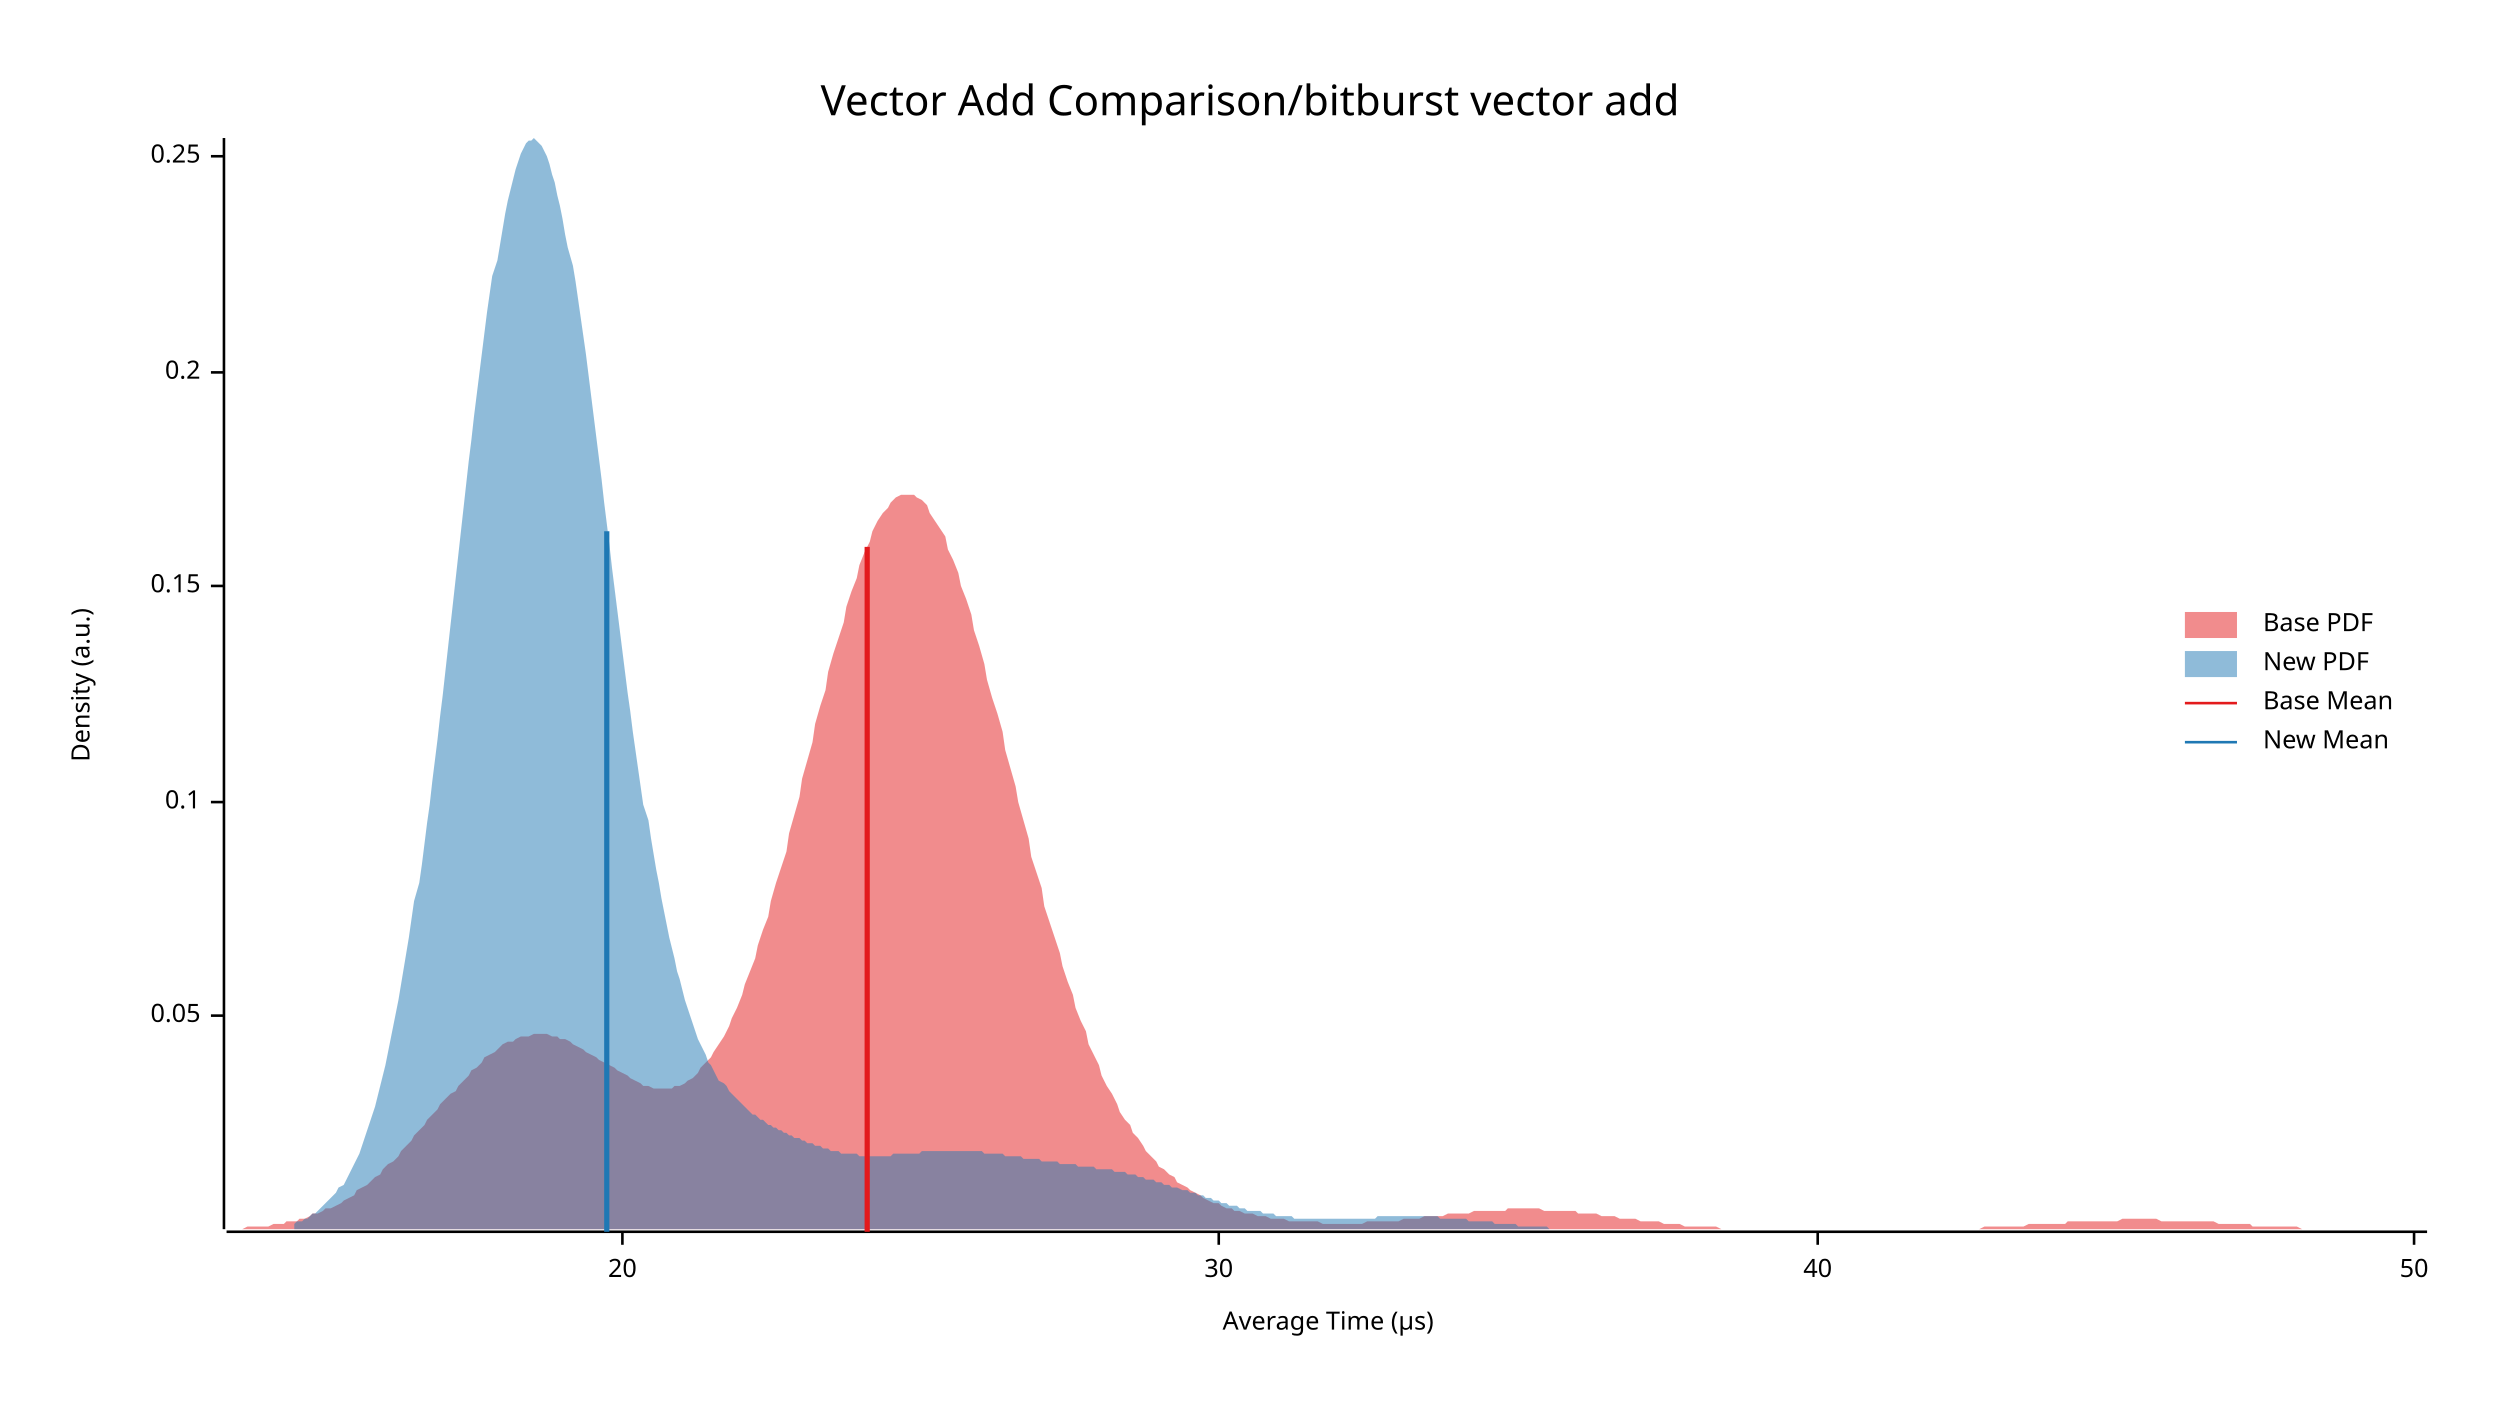
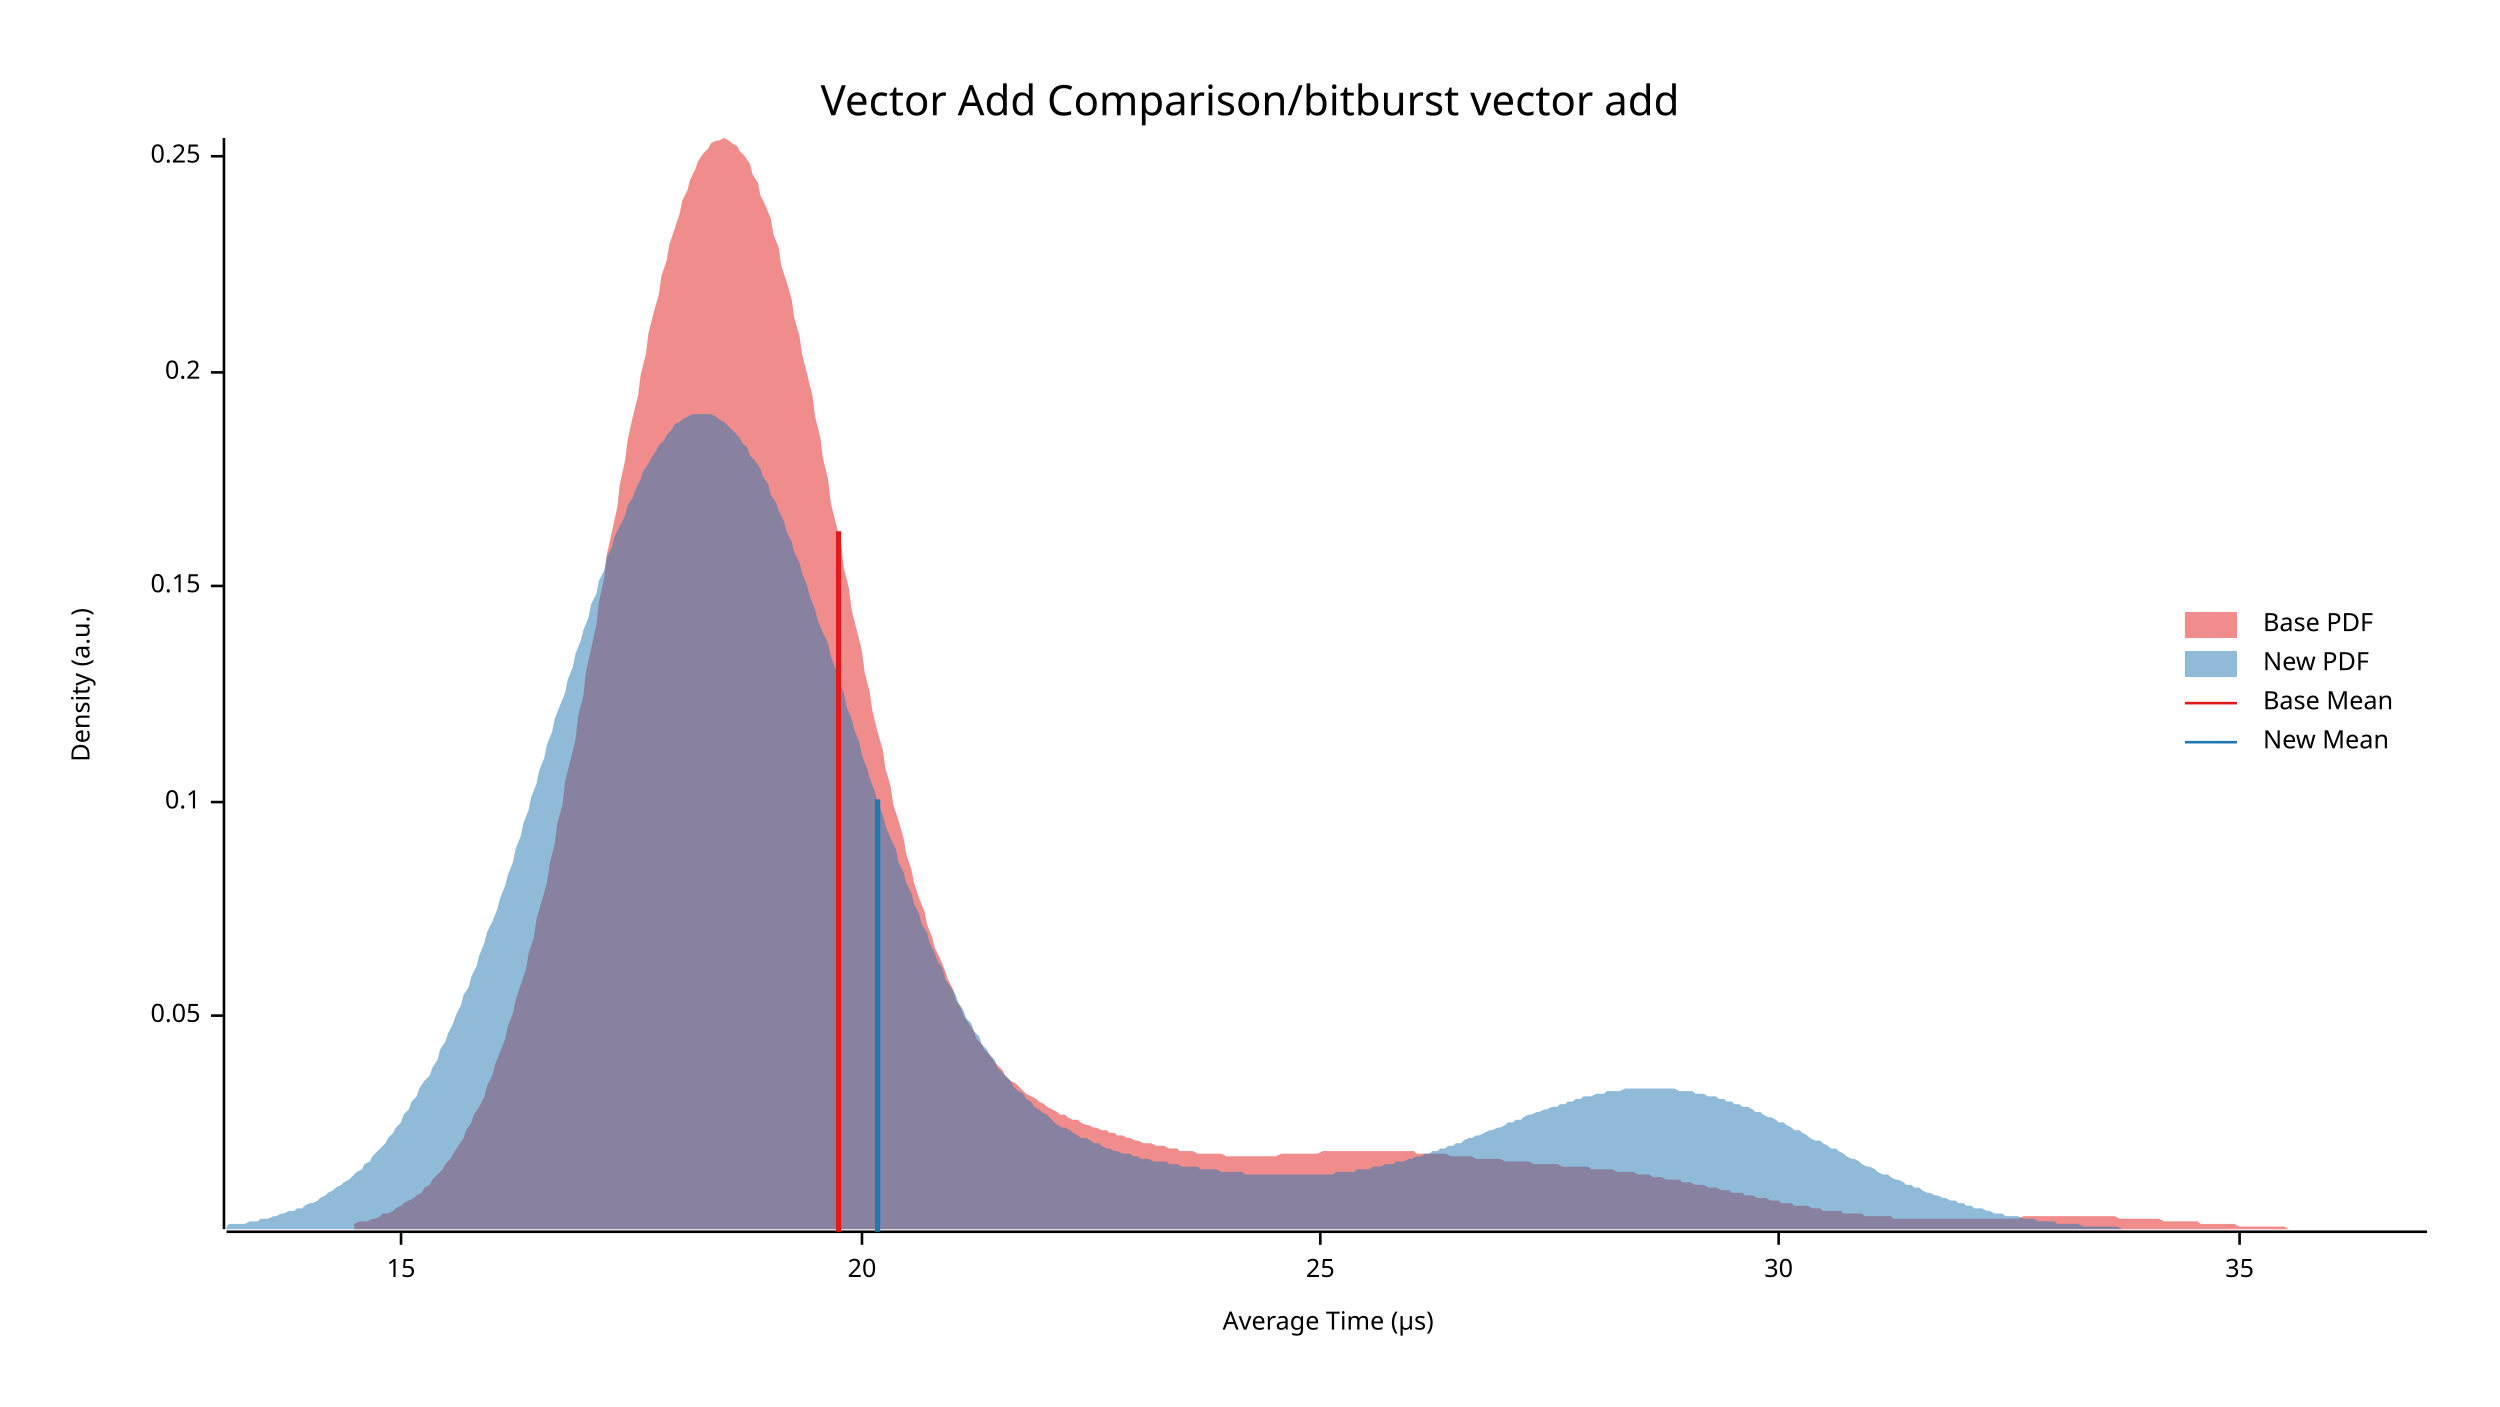
<svg xmlns="http://www.w3.org/2000/svg" width="960" height="540" viewBox="0 0 960 540">
  <text x="480" y="32" dy="0.76em" text-anchor="middle" font-family="sans-serif" font-size="16.129" opacity="1" fill="#000000">
Vector Add Comparison/bitburst vector add
</text>
  <text x="27" y="263" dy="0.76em" text-anchor="middle" font-family="sans-serif" font-size="9.677" opacity="1" fill="#000000" transform="rotate(270, 27, 263)">
Density (a.u.)
</text>
  <text x="510" y="513" dy="-0.5ex" text-anchor="middle" font-family="sans-serif" font-size="9.677" opacity="1" fill="#000000">
Average Time (µs)
</text>
  <polyline fill="none" opacity="1" stroke="#000000" stroke-width="1" points="86,53 86,472 " />
  <text x="77" y="390" dy="0.5ex" text-anchor="end" font-family="sans-serif" font-size="9.677" opacity="1" fill="#000000">
0.05
</text>
  <polyline fill="none" opacity="1" stroke="#000000" stroke-width="1" points="81,390 86,390 " />
  <text x="77" y="308" dy="0.5ex" text-anchor="end" font-family="sans-serif" font-size="9.677" opacity="1" fill="#000000">
0.1
</text>
  <polyline fill="none" opacity="1" stroke="#000000" stroke-width="1" points="81,308 86,308 " />
  <text x="77" y="225" dy="0.5ex" text-anchor="end" font-family="sans-serif" font-size="9.677" opacity="1" fill="#000000">
0.15
</text>
  <polyline fill="none" opacity="1" stroke="#000000" stroke-width="1" points="81,225 86,225 " />
  <text x="77" y="143" dy="0.5ex" text-anchor="end" font-family="sans-serif" font-size="9.677" opacity="1" fill="#000000">
0.2
</text>
  <polyline fill="none" opacity="1" stroke="#000000" stroke-width="1" points="81,143 86,143 " />
  <text x="77" y="60" dy="0.5ex" text-anchor="end" font-family="sans-serif" font-size="9.677" opacity="1" fill="#000000">
0.25
</text>
  <polyline fill="none" opacity="1" stroke="#000000" stroke-width="1" points="81,60 86,60 " />
  <polyline fill="none" opacity="1" stroke="#000000" stroke-width="1" points="87,473 932,473 " />
-   <text x="239" y="483" dy="0.76em" text-anchor="middle" font-family="sans-serif" font-size="9.677" opacity="1" fill="#000000">
+   <text x="154" y="483" dy="0.76em" text-anchor="middle" font-family="sans-serif" font-size="9.677" opacity="1" fill="#000000">
+ 15
+ </text>
+   <polyline fill="none" opacity="1" stroke="#000000" stroke-width="1" points="154,473 154,478 " />
+   <text x="331" y="483" dy="0.76em" text-anchor="middle" font-family="sans-serif" font-size="9.677" opacity="1" fill="#000000">
20
</text>
-   <polyline fill="none" opacity="1" stroke="#000000" stroke-width="1" points="239,473 239,478 " />
-   <text x="468" y="483" dy="0.76em" text-anchor="middle" font-family="sans-serif" font-size="9.677" opacity="1" fill="#000000">
+   <polyline fill="none" opacity="1" stroke="#000000" stroke-width="1" points="331,473 331,478 " />
+   <text x="507" y="483" dy="0.76em" text-anchor="middle" font-family="sans-serif" font-size="9.677" opacity="1" fill="#000000">
+ 25
+ </text>
+   <polyline fill="none" opacity="1" stroke="#000000" stroke-width="1" points="507,473 507,478 " />
+   <text x="683" y="483" dy="0.76em" text-anchor="middle" font-family="sans-serif" font-size="9.677" opacity="1" fill="#000000">
30
</text>
-   <polyline fill="none" opacity="1" stroke="#000000" stroke-width="1" points="468,473 468,478 " />
-   <text x="698" y="483" dy="0.76em" text-anchor="middle" font-family="sans-serif" font-size="9.677" opacity="1" fill="#000000">
- 40
+   <polyline fill="none" opacity="1" stroke="#000000" stroke-width="1" points="683,473 683,478 " />
+   <text x="860" y="483" dy="0.76em" text-anchor="middle" font-family="sans-serif" font-size="9.677" opacity="1" fill="#000000">
+ 35
</text>
-   <polyline fill="none" opacity="1" stroke="#000000" stroke-width="1" points="698,473 698,478 " />
-   <text x="927" y="483" dy="0.76em" text-anchor="middle" font-family="sans-serif" font-size="9.677" opacity="1" fill="#000000">
- 50
- </text>
-   <polyline fill="none" opacity="1" stroke="#000000" stroke-width="1" points="927,473 927,478 " />
-   <polygon opacity="0.5" fill="#E31A1C" points="87,472 88,472 90,472 92,472 93,472 95,471 97,471 98,471 100,471 102,471 103,471 105,470 107,470 109,470 110,469 112,469 114,469 115,468 117,468 119,467 120,466 122,466 124,465 125,464 127,464 129,463 131,462 132,461 134,460 136,459 137,457 139,456 141,455 142,454 144,452 146,451 147,449 149,447 151,446 153,444 154,442 156,440 158,438 159,436 161,434 163,432 164,430 166,428 168,426 169,424 171,422 173,420 175,419 176,417 178,415 180,413 181,411 183,410 185,408 186,406 188,405 190,404 191,403 193,401 195,400 197,400 198,399 200,398 202,398 203,398 205,397 207,397 208,397 210,397 212,398 214,398 215,399 217,399 219,400 220,401 222,402 224,403 225,404 227,405 229,406 230,407 232,408 234,409 236,410 237,411 239,412 241,413 242,414 244,415 246,416 247,417 249,417 251,418 252,418 254,418 256,418 258,418 259,417 261,417 263,416 264,415 266,414 268,412 269,410 271,408 273,406 274,404 276,401 278,398 280,394 281,391 283,387 285,382 286,378 288,373 290,368 291,363 293,357 295,352 296,346 298,339 300,333 302,327 303,320 305,313 307,306 308,299 310,292 312,285 313,278 315,271 317,265 318,258 320,251 322,245 324,239 325,233 327,227 329,222 330,217 332,212 334,208 335,204 337,200 339,197 341,195 342,193 344,191 346,190 347,190 349,190 351,190 352,191 354,192 356,194 357,197 359,200 361,203 363,206 364,211 366,215 368,220 369,225 371,230 373,236 374,242 376,248 378,255 379,261 381,268 383,274 385,281 386,288 388,295 390,302 391,308 393,315 395,322 396,329 398,335 400,341 401,348 403,354 405,360 407,366 408,371 410,377 412,382 413,387 415,392 417,396 418,401 420,405 422,409 423,413 425,417 427,420 429,424 430,427 432,430 434,432 435,435 437,437 439,440 440,442 442,444 444,446 445,448 447,449 449,451 451,452 452,454 454,455 456,456 457,457 459,458 461,459 462,460 464,461 466,462 468,462 469,463 471,464 473,464 474,465 476,465 478,466 479,466 481,466 483,467 484,467 486,467 488,468 490,468 491,468 493,468 495,469 496,469 498,469 500,469 501,469 503,469 505,469 506,469 508,470 510,470 512,470 513,470 515,470 517,470 518,470 520,470 522,470 523,470 525,469 527,469 528,469 530,469 532,469 534,469 535,469 537,469 539,468 540,468 542,468 544,468 545,468 547,467 549,467 550,467 552,467 554,467 556,466 557,466 559,466 561,466 562,466 564,466 566,465 567,465 569,465 571,465 573,465 574,465 576,465 578,465 579,464 581,464 583,464 584,464 586,464 588,464 589,464 591,464 593,465 595,465 596,465 598,465 600,465 601,465 603,465 605,465 606,466 608,466 610,466 611,466 613,466 615,467 617,467 618,467 620,467 622,468 623,468 625,468 627,468 628,468 630,469 632,469 633,469 635,469 637,469 639,470 640,470 642,470 644,470 645,470 647,471 649,471 650,471 652,471 654,471 655,471 657,471 659,471 661,472 662,472 664,472 666,472 667,472 669,472 671,472 672,472 674,472 676,472 677,472 679,472 681,472 683,472 684,472 686,472 688,472 689,472 691,472 693,472 694,472 696,472 698,472 700,472 701,472 703,472 705,472 706,472 708,472 710,472 711,472 713,472 715,472 716,472 718,472 720,472 722,472 723,472 725,472 727,472 728,472 730,472 732,472 733,472 735,472 737,472 738,472 740,472 742,472 744,472 745,472 747,472 749,472 750,472 752,472 754,472 755,472 757,472 759,472 760,472 762,471 764,471 766,471 767,471 769,471 771,471 772,471 774,471 776,471 777,471 779,470 781,470 782,470 784,470 786,470 788,470 789,470 791,470 793,470 794,469 796,469 798,469 799,469 801,469 803,469 804,469 806,469 808,469 810,469 811,469 813,469 815,468 816,468 818,468 820,468 821,468 823,468 825,468 827,468 828,468 830,469 832,469 833,469 835,469 837,469 838,469 840,469 842,469 843,469 845,469 847,469 849,469 850,469 852,470 854,470 855,470 857,470 859,470 860,470 862,470 864,470 865,471 867,471 869,471 871,471 872,471 874,471 876,471 877,471 879,471 881,471 882,471 884,472 886,472 887,472 889,472 891,472 893,472 894,472 896,472 898,472 899,472 901,472 903,472 904,472 906,472 908,472 909,472 911,472 913,472 915,472 916,472 918,472 920,472 921,472 923,472 925,472 926,472 928,472 930,472 932,472 932,472 87,472 " />
-   <polygon opacity="0.5" fill="#1F78B4" points="113,470 114,469 115,469 116,469 117,468 118,468 119,467 120,466 121,466 122,465 123,464 124,463 125,462 126,461 127,460 128,459 129,458 130,456 132,455 133,453 134,451 135,449 136,447 137,445 138,443 139,440 140,437 141,434 142,431 143,428 144,425 145,421 146,417 147,413 148,409 149,404 150,399 151,394 152,389 153,384 154,378 155,372 156,366 157,360 158,353 159,346 161,339 162,332 163,324 164,316 165,309 166,300 167,292 168,284 169,275 170,267 171,258 172,249 173,240 174,231 175,222 176,213 177,204 178,195 179,186 180,177 181,169 182,160 183,152 184,144 185,136 186,128 187,120 188,113 189,106 191,100 192,94 193,88 194,82 195,77 196,73 197,69 198,65 199,62 200,59 201,57 202,55 203,54 204,54 205,53 206,54 207,55 208,56 209,58 210,60 211,63 212,67 213,70 214,75 215,79 216,84 217,90 218,95 220,102 221,108 222,115 223,122 224,129 225,136 226,144 227,152 228,160 229,168 230,176 231,184 232,193 233,201 234,209 235,218 236,226 237,234 238,242 239,250 240,258 241,266 242,273 243,281 244,288 245,295 246,302 247,309 249,315 250,322 251,328 252,334 253,339 254,345 255,350 256,355 257,360 258,364 259,368 260,373 261,376 262,380 263,384 264,387 265,390 266,393 267,396 268,399 269,401 270,403 271,405 272,408 273,409 274,411 275,413 276,415 278,416 279,417 280,419 281,420 282,421 283,422 284,423 285,424 286,425 287,426 288,427 289,428 290,428 291,429 292,430 293,430 294,431 295,432 296,432 297,433 298,433 299,434 300,434 301,435 302,435 303,436 304,436 305,437 307,437 308,438 309,438 310,439 311,439 312,439 313,440 314,440 315,440 316,441 317,441 318,441 319,442 320,442 321,442 322,442 323,443 324,443 325,443 326,443 327,443 328,443 329,443 330,444 331,444 332,444 333,444 334,444 335,444 337,444 338,444 339,444 340,444 341,444 342,444 343,443 344,443 345,443 346,443 347,443 348,443 349,443 350,443 351,443 352,443 353,443 354,442 355,442 356,442 357,442 358,442 359,442 360,442 361,442 362,442 363,442 364,442 366,442 367,442 368,442 369,442 370,442 371,442 372,442 373,442 374,442 375,442 376,442 377,442 378,443 379,443 380,443 381,443 382,443 383,443 384,443 385,443 386,444 387,444 388,444 389,444 390,444 391,444 392,444 393,445 395,445 396,445 397,445 398,445 399,445 400,446 401,446 402,446 403,446 404,446 405,446 406,446 407,447 408,447 409,447 410,447 411,447 412,447 413,447 414,448 415,448 416,448 417,448 418,448 419,448 420,448 421,449 422,449 424,449 425,449 426,449 427,449 428,450 429,450 430,450 431,450 432,450 433,451 434,451 435,451 436,451 437,452 438,452 439,452 440,453 441,453 442,453 443,453 444,454 445,454 446,454 447,455 448,455 449,455 450,456 451,456 452,456 454,457 455,457 456,457 457,458 458,458 459,458 460,459 461,459 462,459 463,460 464,460 465,460 466,461 467,461 468,461 469,462 470,462 471,462 472,463 473,463 474,463 475,463 476,464 477,464 478,464 479,465 480,465 481,465 483,465 484,465 485,466 486,466 487,466 488,466 489,466 490,467 491,467 492,467 493,467 494,467 495,467 496,467 497,468 498,468 499,468 500,468 501,468 502,468 503,468 504,468 505,468 506,468 507,468 508,468 509,468 510,468 512,468 513,468 514,468 515,468 516,468 517,468 518,468 519,468 520,468 521,468 522,468 523,468 524,468 525,468 526,468 527,468 528,468 529,467 530,467 531,467 532,467 533,467 534,467 535,467 536,467 537,467 538,467 539,467 541,467 542,467 543,467 544,467 545,467 546,467 547,467 548,467 549,467 550,467 551,467 552,467 553,468 554,468 555,468 556,468 557,468 558,468 559,468 560,468 561,468 562,468 563,468 564,469 565,469 566,469 567,469 568,469 569,469 571,469 572,469 573,469 574,470 575,470 576,470 577,470 578,470 579,470 580,470 581,470 582,470 583,471 584,471 585,471 586,471 587,471 588,471 589,471 590,471 591,471 592,471 593,471 594,471 595,472 596,472 597,472 598,472 600,472 601,472 602,472 603,472 604,472 605,472 606,472 607,472 608,472 609,472 610,472 611,472 612,472 613,472 614,472 615,472 616,472 617,472 618,472 619,472 620,472 621,472 622,472 623,472 624,472 625,472 626,472 627,472 629,472 630,472 630,472 113,472 " />
-   <polyline fill="none" opacity="1" stroke="#E31A1C" stroke-width="2" points="333,473 333,210 " />
-   <polyline fill="none" opacity="1" stroke="#1F78B4" stroke-width="2" points="233,473 233,204 " />
+   <polyline fill="none" opacity="1" stroke="#000000" stroke-width="1" points="860,473 860,478 " />
+   <polygon opacity="0.5" fill="#E31A1C" points="136,470 138,469 139,469 141,469 143,468 144,468 146,467 147,466 149,466 151,465 152,464 154,463 155,462 157,461 159,460 160,459 162,458 163,456 165,455 166,453 168,451 170,449 171,447 173,445 174,443 176,440 178,437 179,434 181,431 182,428 184,425 186,421 187,417 189,413 190,409 192,404 194,399 195,394 197,389 198,384 200,378 202,372 203,366 205,360 206,353 208,346 210,339 211,332 213,324 214,316 216,309 217,300 219,292 221,284 222,275 224,267 225,258 227,249 229,240 230,231 232,222 233,213 235,204 237,195 238,186 240,177 241,169 243,160 245,152 246,144 248,136 249,128 251,120 253,113 254,106 256,100 257,94 259,88 261,82 262,77 264,73 265,69 267,65 268,62 270,59 272,57 273,55 275,54 276,54 278,53 280,54 281,55 283,56 284,58 286,60 288,63 289,67 291,70 292,75 294,79 296,84 297,90 299,95 300,102 302,108 304,115 305,122 307,129 308,136 310,144 312,152 313,160 315,168 316,176 318,184 319,193 321,201 323,209 324,218 326,226 327,234 329,242 331,250 332,258 334,266 335,273 337,281 339,288 340,295 342,302 343,309 345,315 347,322 348,328 350,334 351,339 353,345 355,350 356,355 358,360 359,364 361,368 363,373 364,376 366,380 367,384 369,387 370,390 372,393 374,396 375,399 377,401 378,403 380,405 382,408 383,409 385,411 386,413 388,415 390,416 391,417 393,419 394,420 396,421 398,422 399,423 401,424 402,425 404,426 406,427 407,428 409,428 410,429 412,430 414,430 415,431 417,432 418,432 420,433 421,433 423,434 425,434 426,435 428,435 429,436 431,436 433,437 434,437 436,438 437,438 439,439 441,439 442,439 444,440 445,440 447,440 449,441 450,441 452,441 453,442 455,442 457,442 458,442 460,443 461,443 463,443 465,443 466,443 468,443 469,443 471,444 472,444 474,444 476,444 477,444 479,444 480,444 482,444 484,444 485,444 487,444 488,444 490,444 492,443 493,443 495,443 496,443 498,443 500,443 501,443 503,443 504,443 506,443 508,442 509,442 511,442 512,442 514,442 516,442 517,442 519,442 520,442 522,442 523,442 525,442 527,442 528,442 530,442 531,442 533,442 535,442 536,442 538,442 539,442 541,442 543,442 544,443 546,443 547,443 549,443 551,443 552,443 554,443 555,443 557,444 559,444 560,444 562,444 563,444 565,444 567,445 568,445 570,445 571,445 573,445 574,445 576,445 578,446 579,446 581,446 582,446 584,446 586,446 587,446 589,447 590,447 592,447 594,447 595,447 597,447 598,447 600,448 602,448 603,448 605,448 606,448 608,448 610,448 611,449 613,449 614,449 616,449 618,449 619,449 621,450 622,450 624,450 625,450 627,450 629,451 630,451 632,451 633,451 635,452 637,452 638,452 640,453 641,453 643,453 645,453 646,454 648,454 649,454 651,455 653,455 654,455 656,456 657,456 659,456 661,457 662,457 664,457 665,458 667,458 669,458 670,459 672,459 673,459 675,460 676,460 678,460 680,461 681,461 683,461 684,462 686,462 688,462 689,463 691,463 692,463 694,463 696,464 697,464 699,464 700,465 702,465 704,465 705,465 707,465 708,466 710,466 712,466 713,466 715,466 716,467 718,467 720,467 721,467 723,467 724,467 726,467 727,468 729,468 731,468 732,468 734,468 735,468 737,468 739,468 740,468 742,468 743,468 745,468 747,468 748,468 750,468 751,468 753,468 755,468 756,468 758,468 759,468 761,468 763,468 764,468 766,468 767,468 769,468 771,468 772,468 774,468 775,468 777,467 778,467 780,467 782,467 783,467 785,467 786,467 788,467 790,467 791,467 793,467 794,467 796,467 798,467 799,467 801,467 802,467 804,467 806,467 807,467 809,467 810,467 812,467 814,468 815,468 817,468 818,468 820,468 822,468 823,468 825,468 826,468 828,468 829,468 831,469 833,469 834,469 836,469 837,469 839,469 841,469 842,469 844,469 845,470 847,470 849,470 850,470 852,470 853,470 855,470 857,470 858,470 860,471 861,471 863,471 865,471 866,471 868,471 869,471 871,471 873,471 874,471 876,471 877,471 879,472 880,472 882,472 884,472 885,472 887,472 888,472 890,472 892,472 893,472 895,472 896,472 898,472 900,472 901,472 903,472 904,472 906,472 908,472 909,472 911,472 912,472 914,472 916,472 917,472 919,472 920,472 922,472 924,472 925,472 927,472 928,472 930,472 932,472 932,472 136,472 " />
+   <polygon opacity="0.5" fill="#1F78B4" points="87,471 88,470 90,470 91,470 93,470 94,470 96,469 97,469 99,469 100,468 102,468 103,468 105,467 106,467 108,466 109,466 111,465 113,465 114,464 116,464 117,463 119,462 120,462 122,461 123,460 125,459 126,458 128,457 129,456 131,455 132,454 134,453 135,452 137,450 139,449 140,447 142,446 143,444 145,442 146,441 148,439 149,437 151,435 152,433 154,431 155,428 157,426 158,423 160,421 161,418 163,415 165,413 166,410 168,407 169,403 171,400 172,397 174,393 175,390 177,386 178,382 180,379 181,375 183,371 184,367 186,362 187,358 189,354 191,349 192,345 194,340 195,336 197,331 198,326 200,321 201,316 203,311 204,306 206,301 207,296 209,291 210,286 212,281 213,276 215,271 217,266 218,261 220,256 221,251 223,246 224,242 226,237 227,232 229,228 230,223 232,219 233,214 235,210 236,206 238,202 240,198 241,194 243,191 244,188 246,184 247,181 249,178 250,176 252,173 253,171 255,169 256,167 258,165 259,163 261,162 262,161 264,160 266,159 267,159 269,159 270,159 272,159 273,159 275,160 276,161 278,162 279,163 281,165 282,166 284,168 285,170 287,172 288,175 290,177 292,180 293,183 295,186 296,190 298,193 299,196 301,200 302,204 304,208 305,212 307,216 308,220 310,225 311,229 313,234 314,238 316,243 318,247 319,252 321,257 322,261 324,266 325,271 327,276 328,280 330,285 331,290 333,295 334,299 336,304 337,308 339,313 340,317 342,322 344,326 345,331 347,335 348,339 350,343 351,347 353,351 354,355 356,358 357,362 359,366 360,369 362,372 363,376 365,379 367,382 368,385 370,388 371,391 373,393 374,396 376,398 377,401 379,403 380,405 382,407 383,410 385,412 386,413 388,415 389,417 391,419 393,420 394,422 396,423 397,425 399,426 400,427 402,428 403,429 405,431 406,432 408,433 409,433 411,434 412,435 414,436 415,437 417,437 419,438 420,439 422,439 423,440 425,441 426,441 428,442 429,442 431,443 432,443 434,443 435,444 437,444 438,445 440,445 441,445 443,446 445,446 446,446 448,446 449,447 451,447 452,447 454,448 455,448 457,448 458,448 460,448 461,449 463,449 464,449 466,449 467,449 469,450 471,450 472,450 474,450 475,450 477,450 478,451 480,451 481,451 483,451 484,451 486,451 487,451 489,451 490,451 492,451 493,451 495,451 497,451 498,451 500,451 501,451 503,451 504,451 506,451 507,451 509,451 510,451 512,451 513,450 515,450 516,450 518,450 520,450 521,449 523,449 524,449 526,449 527,448 529,448 530,448 532,447 533,447 535,447 536,446 538,446 539,446 541,445 542,445 544,444 546,444 547,443 549,443 550,442 552,442 553,441 555,441 556,440 558,440 559,439 561,439 562,438 564,437 565,437 567,436 568,436 570,435 572,434 573,434 575,433 576,433 578,432 579,431 581,431 582,430 584,430 585,429 587,428 588,428 590,427 591,427 593,426 594,426 596,425 598,425 599,424 601,424 602,423 604,423 605,422 607,422 608,421 610,421 611,421 613,420 614,420 616,420 617,419 619,419 620,419 622,419 624,418 625,418 627,418 628,418 630,418 631,418 633,418 634,418 636,418 637,418 639,418 640,418 642,418 643,418 645,419 647,419 648,419 650,419 651,420 653,420 654,420 656,421 657,421 659,421 660,422 662,422 663,423 665,423 666,424 668,424 669,425 671,425 673,426 674,427 676,427 677,428 679,429 680,429 682,430 683,431 685,431 686,432 688,433 689,434 691,434 692,435 694,436 695,437 697,438 699,438 700,439 702,440 703,441 705,441 706,442 708,443 709,444 711,445 712,445 714,446 715,447 717,448 718,448 720,449 721,450 723,451 725,451 726,452 728,453 729,453 731,454 732,455 734,455 735,456 737,456 738,457 740,458 741,458 743,459 744,459 746,460 747,460 749,461 751,461 752,462 754,462 755,463 757,463 758,464 760,464 761,464 763,465 764,465 766,466 767,466 769,466 770,467 772,467 773,467 775,467 777,468 778,468 780,468 781,468 783,469 784,469 786,469 787,469 789,469 790,470 792,470 793,470 795,470 796,470 798,470 800,471 801,471 803,471 804,471 806,471 807,471 809,471 810,471 812,471 813,471 815,472 816,472 818,472 819,472 821,472 822,472 824,472 826,472 827,472 829,472 830,472 832,472 833,472 835,472 836,472 838,472 839,472 841,472 842,472 844,472 845,472 847,472 848,472 850,472 850,472 87,472 " />
+   <polyline fill="none" opacity="1" stroke="#E31A1C" stroke-width="2" points="322,473 322,204 " />
+   <polyline fill="none" opacity="1" stroke="#1F78B4" stroke-width="2" points="337,473 337,307 " />
  <text x="869" y="235" dy="0.76em" text-anchor="start" font-family="sans-serif" font-size="9.677" opacity="1" fill="#000000">
Base PDF
</text>
  <text x="869" y="250" dy="0.76em" text-anchor="start" font-family="sans-serif" font-size="9.677" opacity="1" fill="#000000">
New PDF
</text>
  <text x="869" y="265" dy="0.76em" text-anchor="start" font-family="sans-serif" font-size="9.677" opacity="1" fill="#000000">
Base Mean
</text>
  <text x="869" y="280" dy="0.76em" text-anchor="start" font-family="sans-serif" font-size="9.677" opacity="1" fill="#000000">
New Mean
</text>
  <rect x="839" y="235" width="20" height="10" opacity="0.5" fill="#E31A1C" stroke="none" />
  <rect x="839" y="250" width="20" height="10" opacity="0.5" fill="#1F78B4" stroke="none" />
  <polyline fill="none" opacity="1" stroke="#E31A1C" stroke-width="1" points="839,270 859,270 " />
  <polyline fill="none" opacity="1" stroke="#1F78B4" stroke-width="1" points="839,285 859,285 " />
</svg>
